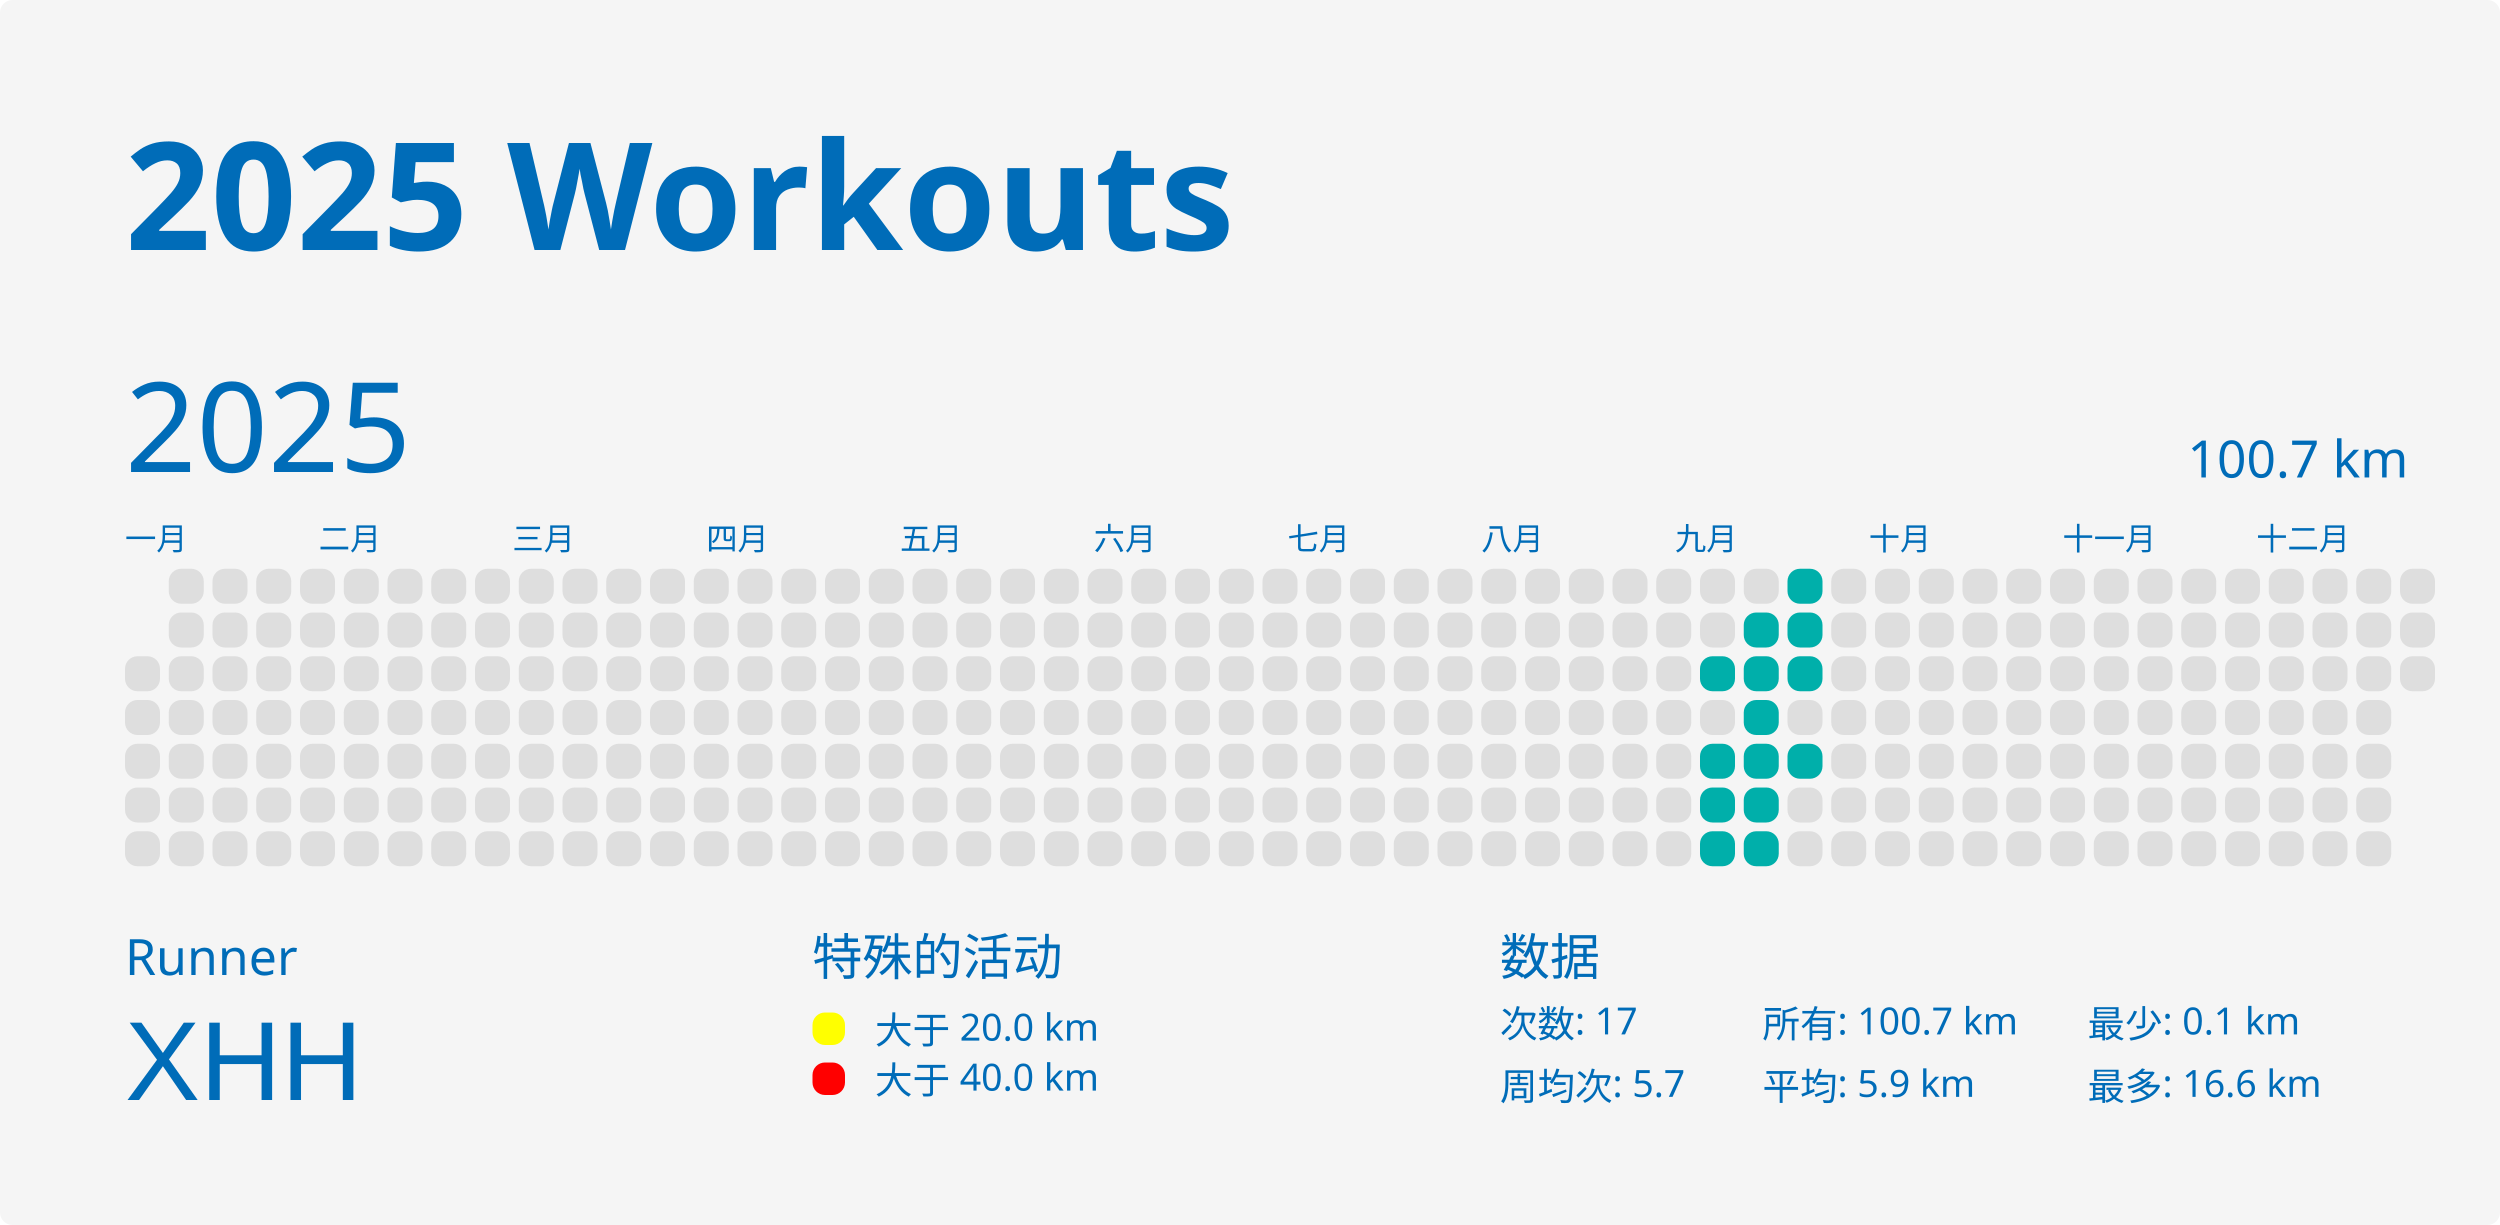
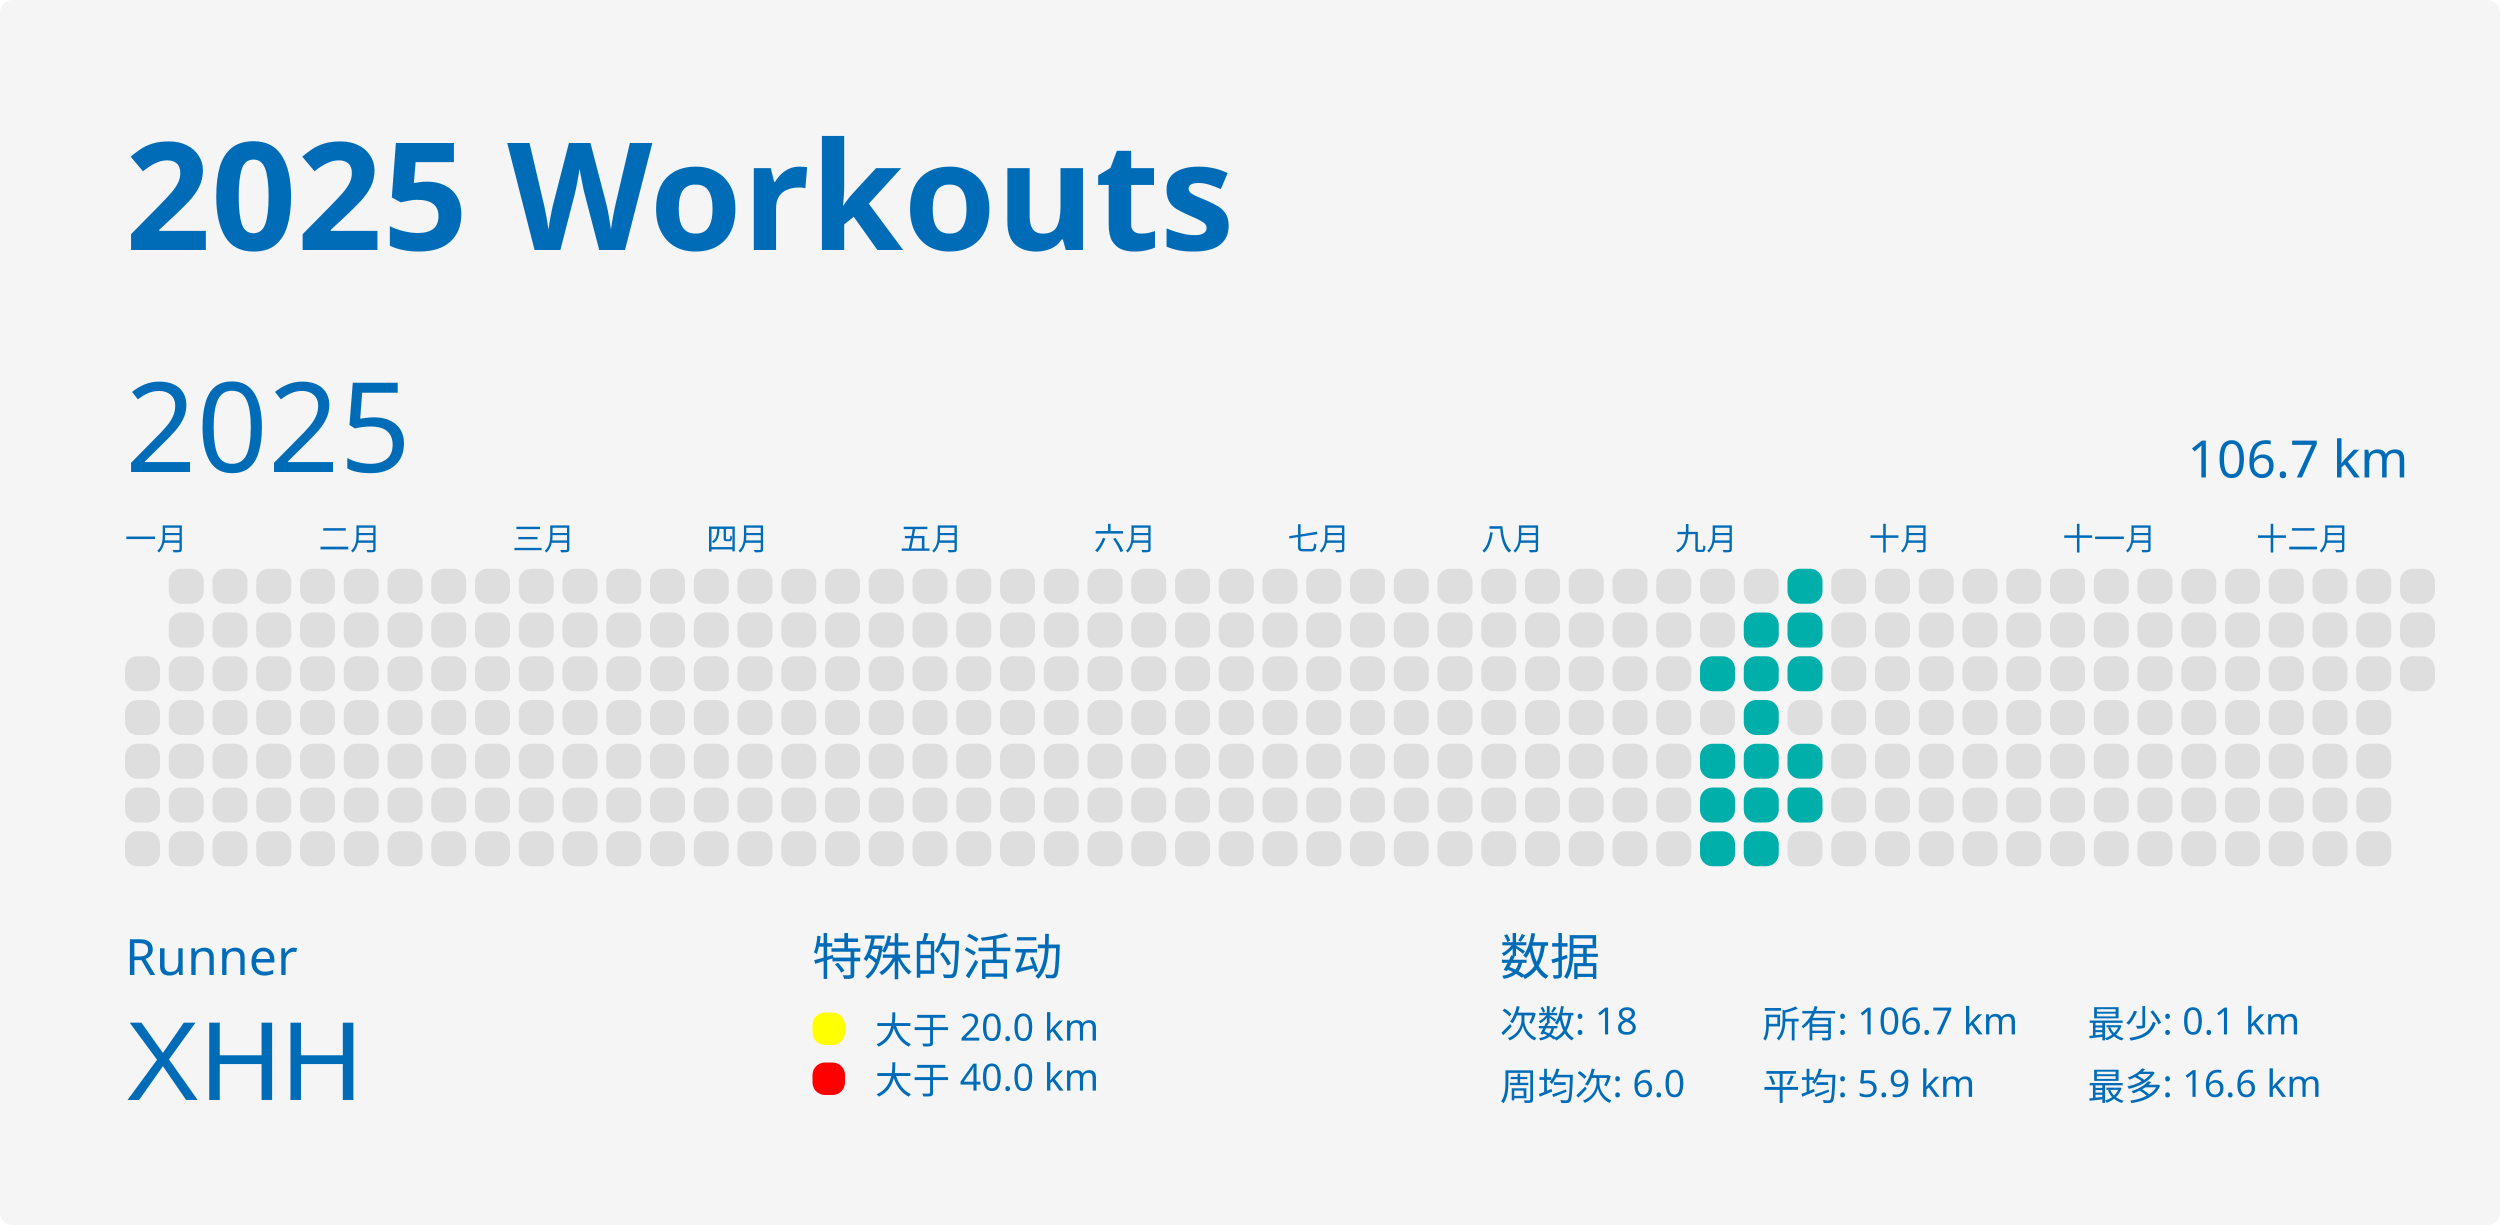
<svg xmlns="http://www.w3.org/2000/svg" baseProfile="full" height="98mm" version="1.1" viewBox="0,0,200,98" width="200mm">
  <defs />
  <rect fill="#f5f5f5" height="98" rx="1" ry="1" width="200" x="0" y="0" />
  <text fill="#006cb8" style="font-size:12px; font-family:MGI-Regular; font-weight:bold;" x="10" y="20">2025 Workouts</text>
  <text fill="#006cb8" style="font-size:4px; font-family:MGI-Regular" x="10" y="78">Runner</text>
  <text fill="#006cb8" style="font-size:9px; font-family:Arial" x="10" y="88">XHH</text>
  <text fill="#006cb8" style="font-size:4px; font-family:MGI-Regular" x="65" y="78">特殊的活动</text>
  <rect fill="yellow" height="2.6" rx="1" ry="1" width="2.6" x="65" y="81" />
  <text fill="#006cb8" style="font-size:3px; font-family:MGI-Regular" x="70" y="83.5">大于 20.0 km</text>
  <rect fill="red" height="2.6" rx="1" ry="1" width="2.6" x="65" y="85" />
  <text fill="#006cb8" style="font-size:3px; font-family:MGI-Regular" x="70" y="87.5">大于 40.0 km</text>
  <text fill="#006cb8" style="font-size:4px; font-family:MGI-Regular" x="120" y="78">数据</text>
-   <text fill="#006cb8" style="font-size:3px; font-family:MGI-Regular" x="120" y="83">次数: 17</text>
-   <text fill="#006cb8" style="font-size:3px; font-family:MGI-Regular" x="120" y="88">周均次: 5.7</text>
-   <text fill="#006cb8" style="font-size:3px; font-family:MGI-Regular" x="141" y="83">所有: 100.7 km</text>
+   <text fill="#006cb8" style="font-size:3px; font-family:MGI-Regular" x="120" y="83">次数: 18</text>
+   <text fill="#006cb8" style="font-size:3px; font-family:MGI-Regular" x="120" y="88">周均次: 6.0</text>
+   <text fill="#006cb8" style="font-size:3px; font-family:MGI-Regular" x="141" y="83">所有: 106.7 km</text>
  <text fill="#006cb8" style="font-size:3px; font-family:MGI-Regular" x="141" y="88">平均: 5.9 km</text>
  <text fill="#006cb8" style="font-size:3px; font-family:MGI-Regular" x="167" y="83">最少: 0.1 km</text>
  <text fill="#006cb8" style="font-size:3px; font-family:MGI-Regular" x="167" y="88">最多: 16.6 km</text>
  <text dominant-baseline="hanging" fill="#006cb8" style="font-size:10.0px; font-family:MGI-Regular;" x="10" y="30">2025</text>
-   <text dominant-baseline="hanging" fill="#006cb8" style="font-size:4.125px; font-family:MGI-Regular;" x="175" y="35">100.7 km</text>
+   <text dominant-baseline="hanging" fill="#006cb8" style="font-size:4.125px; font-family:MGI-Regular;" x="175" y="35">106.7 km</text>
  <text fill="#006cb8" style="font-size:2.5px; font-family:MGI-Regular" x="10.0" y="44">一月</text>
  <text fill="#006cb8" style="font-size:2.5px; font-family:MGI-Regular" x="25.5" y="44">二月</text>
  <text fill="#006cb8" style="font-size:2.5px; font-family:MGI-Regular" x="41.0" y="44">三月</text>
  <text fill="#006cb8" style="font-size:2.5px; font-family:MGI-Regular" x="56.5" y="44">四月</text>
  <text fill="#006cb8" style="font-size:2.5px; font-family:MGI-Regular" x="72.0" y="44">五月</text>
  <text fill="#006cb8" style="font-size:2.5px; font-family:MGI-Regular" x="87.5" y="44">六月</text>
  <text fill="#006cb8" style="font-size:2.5px; font-family:MGI-Regular" x="103.0" y="44">七月</text>
  <text fill="#006cb8" style="font-size:2.5px; font-family:MGI-Regular" x="118.5" y="44">八月</text>
  <text fill="#006cb8" style="font-size:2.5px; font-family:MGI-Regular" x="134.0" y="44">九月</text>
  <text fill="#006cb8" style="font-size:2.5px; font-family:MGI-Regular" x="149.5" y="44">十月</text>
  <text fill="#006cb8" style="font-size:2.5px; font-family:MGI-Regular" x="165.0" y="44">十一月</text>
  <text fill="#006cb8" style="font-size:2.5px; font-family:MGI-Regular" x="180.5" y="44">十二月</text>
  <rect fill="#dedede" height="2.8" rx="1" ry="1" width="2.8" x="10.0" y="52.5" />
  <rect fill="#dedede" height="2.8" rx="1" ry="1" width="2.8" x="10.0" y="56.0" />
  <rect fill="#dedede" height="2.8" rx="1" ry="1" width="2.8" x="10.0" y="59.5" />
  <rect fill="#dedede" height="2.8" rx="1" ry="1" width="2.8" x="10.0" y="63.0" />
  <rect fill="#dedede" height="2.8" rx="1" ry="1" width="2.8" x="10.0" y="66.5" />
  <rect fill="#dedede" height="2.8" rx="1" ry="1" width="2.8" x="13.5" y="45.5" />
  <rect fill="#dedede" height="2.8" rx="1" ry="1" width="2.8" x="13.5" y="49.0" />
  <rect fill="#dedede" height="2.8" rx="1" ry="1" width="2.8" x="13.5" y="52.5" />
  <rect fill="#dedede" height="2.8" rx="1" ry="1" width="2.8" x="13.5" y="56.0" />
  <rect fill="#dedede" height="2.8" rx="1" ry="1" width="2.8" x="13.5" y="59.5" />
  <rect fill="#dedede" height="2.8" rx="1" ry="1" width="2.8" x="13.5" y="63.0" />
  <rect fill="#dedede" height="2.8" rx="1" ry="1" width="2.8" x="13.5" y="66.5" />
  <rect fill="#dedede" height="2.8" rx="1" ry="1" width="2.8" x="17.0" y="45.5" />
  <rect fill="#dedede" height="2.8" rx="1" ry="1" width="2.8" x="17.0" y="49.0" />
  <rect fill="#dedede" height="2.8" rx="1" ry="1" width="2.8" x="17.0" y="52.5" />
  <rect fill="#dedede" height="2.8" rx="1" ry="1" width="2.8" x="17.0" y="56.0" />
  <rect fill="#dedede" height="2.8" rx="1" ry="1" width="2.8" x="17.0" y="59.5" />
  <rect fill="#dedede" height="2.8" rx="1" ry="1" width="2.8" x="17.0" y="63.0" />
  <rect fill="#dedede" height="2.8" rx="1" ry="1" width="2.8" x="17.0" y="66.5" />
  <rect fill="#dedede" height="2.8" rx="1" ry="1" width="2.8" x="20.5" y="45.5" />
  <rect fill="#dedede" height="2.8" rx="1" ry="1" width="2.8" x="20.5" y="49.0" />
  <rect fill="#dedede" height="2.8" rx="1" ry="1" width="2.8" x="20.5" y="52.5" />
  <rect fill="#dedede" height="2.8" rx="1" ry="1" width="2.8" x="20.5" y="56.0" />
  <rect fill="#dedede" height="2.8" rx="1" ry="1" width="2.8" x="20.5" y="59.5" />
  <rect fill="#dedede" height="2.8" rx="1" ry="1" width="2.8" x="20.5" y="63.0" />
  <rect fill="#dedede" height="2.8" rx="1" ry="1" width="2.8" x="20.5" y="66.5" />
  <rect fill="#dedede" height="2.8" rx="1" ry="1" width="2.8" x="24.0" y="45.5" />
  <rect fill="#dedede" height="2.8" rx="1" ry="1" width="2.8" x="24.0" y="49.0" />
  <rect fill="#dedede" height="2.8" rx="1" ry="1" width="2.8" x="24.0" y="52.5" />
  <rect fill="#dedede" height="2.8" rx="1" ry="1" width="2.8" x="24.0" y="56.0" />
  <rect fill="#dedede" height="2.8" rx="1" ry="1" width="2.8" x="24.0" y="59.5" />
  <rect fill="#dedede" height="2.8" rx="1" ry="1" width="2.8" x="24.0" y="63.0" />
  <rect fill="#dedede" height="2.8" rx="1" ry="1" width="2.8" x="24.0" y="66.5" />
  <rect fill="#dedede" height="2.8" rx="1" ry="1" width="2.8" x="27.5" y="45.5" />
  <rect fill="#dedede" height="2.8" rx="1" ry="1" width="2.8" x="27.5" y="49.0" />
  <rect fill="#dedede" height="2.8" rx="1" ry="1" width="2.8" x="27.5" y="52.5" />
  <rect fill="#dedede" height="2.8" rx="1" ry="1" width="2.8" x="27.5" y="56.0" />
  <rect fill="#dedede" height="2.8" rx="1" ry="1" width="2.8" x="27.5" y="59.5" />
  <rect fill="#dedede" height="2.8" rx="1" ry="1" width="2.8" x="27.5" y="63.0" />
  <rect fill="#dedede" height="2.8" rx="1" ry="1" width="2.8" x="27.5" y="66.5" />
  <rect fill="#dedede" height="2.8" rx="1" ry="1" width="2.8" x="31.0" y="45.5" />
  <rect fill="#dedede" height="2.8" rx="1" ry="1" width="2.8" x="31.0" y="49.0" />
  <rect fill="#dedede" height="2.8" rx="1" ry="1" width="2.8" x="31.0" y="52.5" />
  <rect fill="#dedede" height="2.8" rx="1" ry="1" width="2.8" x="31.0" y="56.0" />
  <rect fill="#dedede" height="2.8" rx="1" ry="1" width="2.8" x="31.0" y="59.5" />
  <rect fill="#dedede" height="2.8" rx="1" ry="1" width="2.8" x="31.0" y="63.0" />
  <rect fill="#dedede" height="2.8" rx="1" ry="1" width="2.8" x="31.0" y="66.5" />
  <rect fill="#dedede" height="2.8" rx="1" ry="1" width="2.8" x="34.5" y="45.5" />
  <rect fill="#dedede" height="2.8" rx="1" ry="1" width="2.8" x="34.5" y="49.0" />
  <rect fill="#dedede" height="2.8" rx="1" ry="1" width="2.8" x="34.5" y="52.5" />
  <rect fill="#dedede" height="2.8" rx="1" ry="1" width="2.8" x="34.5" y="56.0" />
  <rect fill="#dedede" height="2.8" rx="1" ry="1" width="2.8" x="34.5" y="59.5" />
  <rect fill="#dedede" height="2.8" rx="1" ry="1" width="2.8" x="34.5" y="63.0" />
  <rect fill="#dedede" height="2.8" rx="1" ry="1" width="2.8" x="34.5" y="66.5" />
  <rect fill="#dedede" height="2.8" rx="1" ry="1" width="2.8" x="38.0" y="45.5" />
  <rect fill="#dedede" height="2.8" rx="1" ry="1" width="2.8" x="38.0" y="49.0" />
  <rect fill="#dedede" height="2.8" rx="1" ry="1" width="2.8" x="38.0" y="52.5" />
  <rect fill="#dedede" height="2.8" rx="1" ry="1" width="2.8" x="38.0" y="56.0" />
  <rect fill="#dedede" height="2.8" rx="1" ry="1" width="2.8" x="38.0" y="59.5" />
  <rect fill="#dedede" height="2.8" rx="1" ry="1" width="2.8" x="38.0" y="63.0" />
  <rect fill="#dedede" height="2.8" rx="1" ry="1" width="2.8" x="38.0" y="66.5" />
  <rect fill="#dedede" height="2.8" rx="1" ry="1" width="2.8" x="41.5" y="45.5" />
  <rect fill="#dedede" height="2.8" rx="1" ry="1" width="2.8" x="41.5" y="49.0" />
  <rect fill="#dedede" height="2.8" rx="1" ry="1" width="2.8" x="41.5" y="52.5" />
  <rect fill="#dedede" height="2.8" rx="1" ry="1" width="2.8" x="41.5" y="56.0" />
  <rect fill="#dedede" height="2.8" rx="1" ry="1" width="2.8" x="41.5" y="59.5" />
  <rect fill="#dedede" height="2.8" rx="1" ry="1" width="2.8" x="41.5" y="63.0" />
  <rect fill="#dedede" height="2.8" rx="1" ry="1" width="2.8" x="41.5" y="66.5" />
  <rect fill="#dedede" height="2.8" rx="1" ry="1" width="2.8" x="45.0" y="45.5" />
  <rect fill="#dedede" height="2.8" rx="1" ry="1" width="2.8" x="45.0" y="49.0" />
  <rect fill="#dedede" height="2.8" rx="1" ry="1" width="2.8" x="45.0" y="52.5" />
  <rect fill="#dedede" height="2.8" rx="1" ry="1" width="2.8" x="45.0" y="56.0" />
  <rect fill="#dedede" height="2.8" rx="1" ry="1" width="2.8" x="45.0" y="59.5" />
  <rect fill="#dedede" height="2.8" rx="1" ry="1" width="2.8" x="45.0" y="63.0" />
  <rect fill="#dedede" height="2.8" rx="1" ry="1" width="2.8" x="45.0" y="66.5" />
  <rect fill="#dedede" height="2.8" rx="1" ry="1" width="2.8" x="48.5" y="45.5" />
  <rect fill="#dedede" height="2.8" rx="1" ry="1" width="2.8" x="48.5" y="49.0" />
  <rect fill="#dedede" height="2.8" rx="1" ry="1" width="2.8" x="48.5" y="52.5" />
  <rect fill="#dedede" height="2.8" rx="1" ry="1" width="2.8" x="48.5" y="56.0" />
  <rect fill="#dedede" height="2.8" rx="1" ry="1" width="2.8" x="48.5" y="59.5" />
  <rect fill="#dedede" height="2.8" rx="1" ry="1" width="2.8" x="48.5" y="63.0" />
  <rect fill="#dedede" height="2.8" rx="1" ry="1" width="2.8" x="48.5" y="66.5" />
  <rect fill="#dedede" height="2.8" rx="1" ry="1" width="2.8" x="52.0" y="45.5" />
  <rect fill="#dedede" height="2.8" rx="1" ry="1" width="2.8" x="52.0" y="49.0" />
  <rect fill="#dedede" height="2.8" rx="1" ry="1" width="2.8" x="52.0" y="52.5" />
  <rect fill="#dedede" height="2.8" rx="1" ry="1" width="2.8" x="52.0" y="56.0" />
  <rect fill="#dedede" height="2.8" rx="1" ry="1" width="2.8" x="52.0" y="59.5" />
  <rect fill="#dedede" height="2.8" rx="1" ry="1" width="2.8" x="52.0" y="63.0" />
  <rect fill="#dedede" height="2.8" rx="1" ry="1" width="2.8" x="52.0" y="66.5" />
  <rect fill="#dedede" height="2.8" rx="1" ry="1" width="2.8" x="55.5" y="45.5" />
  <rect fill="#dedede" height="2.8" rx="1" ry="1" width="2.8" x="55.5" y="49.0" />
  <rect fill="#dedede" height="2.8" rx="1" ry="1" width="2.8" x="55.5" y="52.5" />
  <rect fill="#dedede" height="2.8" rx="1" ry="1" width="2.8" x="55.5" y="56.0" />
  <rect fill="#dedede" height="2.8" rx="1" ry="1" width="2.8" x="55.5" y="59.5" />
  <rect fill="#dedede" height="2.8" rx="1" ry="1" width="2.8" x="55.5" y="63.0" />
  <rect fill="#dedede" height="2.8" rx="1" ry="1" width="2.8" x="55.5" y="66.5" />
  <rect fill="#dedede" height="2.8" rx="1" ry="1" width="2.8" x="59.0" y="45.5" />
  <rect fill="#dedede" height="2.8" rx="1" ry="1" width="2.8" x="59.0" y="49.0" />
  <rect fill="#dedede" height="2.8" rx="1" ry="1" width="2.8" x="59.0" y="52.5" />
  <rect fill="#dedede" height="2.8" rx="1" ry="1" width="2.8" x="59.0" y="56.0" />
  <rect fill="#dedede" height="2.8" rx="1" ry="1" width="2.8" x="59.0" y="59.5" />
  <rect fill="#dedede" height="2.8" rx="1" ry="1" width="2.8" x="59.0" y="63.0" />
  <rect fill="#dedede" height="2.8" rx="1" ry="1" width="2.8" x="59.0" y="66.5" />
  <rect fill="#dedede" height="2.8" rx="1" ry="1" width="2.8" x="62.5" y="45.5" />
  <rect fill="#dedede" height="2.8" rx="1" ry="1" width="2.8" x="62.5" y="49.0" />
  <rect fill="#dedede" height="2.8" rx="1" ry="1" width="2.8" x="62.5" y="52.5" />
  <rect fill="#dedede" height="2.8" rx="1" ry="1" width="2.8" x="62.5" y="56.0" />
  <rect fill="#dedede" height="2.8" rx="1" ry="1" width="2.8" x="62.5" y="59.5" />
  <rect fill="#dedede" height="2.8" rx="1" ry="1" width="2.8" x="62.5" y="63.0" />
  <rect fill="#dedede" height="2.8" rx="1" ry="1" width="2.8" x="62.5" y="66.5" />
  <rect fill="#dedede" height="2.8" rx="1" ry="1" width="2.8" x="66.0" y="45.5" />
  <rect fill="#dedede" height="2.8" rx="1" ry="1" width="2.8" x="66.0" y="49.0" />
  <rect fill="#dedede" height="2.8" rx="1" ry="1" width="2.8" x="66.0" y="52.5" />
  <rect fill="#dedede" height="2.8" rx="1" ry="1" width="2.8" x="66.0" y="56.0" />
  <rect fill="#dedede" height="2.8" rx="1" ry="1" width="2.8" x="66.0" y="59.5" />
  <rect fill="#dedede" height="2.8" rx="1" ry="1" width="2.8" x="66.0" y="63.0" />
  <rect fill="#dedede" height="2.8" rx="1" ry="1" width="2.8" x="66.0" y="66.5" />
  <rect fill="#dedede" height="2.8" rx="1" ry="1" width="2.8" x="69.5" y="45.5" />
  <rect fill="#dedede" height="2.8" rx="1" ry="1" width="2.8" x="69.5" y="49.0" />
  <rect fill="#dedede" height="2.8" rx="1" ry="1" width="2.8" x="69.5" y="52.5" />
  <rect fill="#dedede" height="2.8" rx="1" ry="1" width="2.8" x="69.5" y="56.0" />
  <rect fill="#dedede" height="2.8" rx="1" ry="1" width="2.8" x="69.5" y="59.5" />
  <rect fill="#dedede" height="2.8" rx="1" ry="1" width="2.8" x="69.5" y="63.0" />
  <rect fill="#dedede" height="2.8" rx="1" ry="1" width="2.8" x="69.5" y="66.5" />
  <rect fill="#dedede" height="2.8" rx="1" ry="1" width="2.8" x="73.0" y="45.5" />
  <rect fill="#dedede" height="2.8" rx="1" ry="1" width="2.8" x="73.0" y="49.0" />
  <rect fill="#dedede" height="2.8" rx="1" ry="1" width="2.8" x="73.0" y="52.5" />
  <rect fill="#dedede" height="2.8" rx="1" ry="1" width="2.8" x="73.0" y="56.0" />
  <rect fill="#dedede" height="2.8" rx="1" ry="1" width="2.8" x="73.0" y="59.5" />
  <rect fill="#dedede" height="2.8" rx="1" ry="1" width="2.8" x="73.0" y="63.0" />
  <rect fill="#dedede" height="2.8" rx="1" ry="1" width="2.8" x="73.0" y="66.5" />
  <rect fill="#dedede" height="2.8" rx="1" ry="1" width="2.8" x="76.5" y="45.5" />
  <rect fill="#dedede" height="2.8" rx="1" ry="1" width="2.8" x="76.5" y="49.0" />
  <rect fill="#dedede" height="2.8" rx="1" ry="1" width="2.8" x="76.5" y="52.5" />
  <rect fill="#dedede" height="2.8" rx="1" ry="1" width="2.8" x="76.5" y="56.0" />
  <rect fill="#dedede" height="2.8" rx="1" ry="1" width="2.8" x="76.5" y="59.5" />
  <rect fill="#dedede" height="2.8" rx="1" ry="1" width="2.8" x="76.5" y="63.0" />
  <rect fill="#dedede" height="2.8" rx="1" ry="1" width="2.8" x="76.5" y="66.5" />
  <rect fill="#dedede" height="2.8" rx="1" ry="1" width="2.8" x="80.0" y="45.5" />
  <rect fill="#dedede" height="2.8" rx="1" ry="1" width="2.8" x="80.0" y="49.0" />
  <rect fill="#dedede" height="2.8" rx="1" ry="1" width="2.8" x="80.0" y="52.5" />
  <rect fill="#dedede" height="2.8" rx="1" ry="1" width="2.8" x="80.0" y="56.0" />
  <rect fill="#dedede" height="2.8" rx="1" ry="1" width="2.8" x="80.0" y="59.5" />
  <rect fill="#dedede" height="2.8" rx="1" ry="1" width="2.8" x="80.0" y="63.0" />
  <rect fill="#dedede" height="2.8" rx="1" ry="1" width="2.8" x="80.0" y="66.5" />
  <rect fill="#dedede" height="2.8" rx="1" ry="1" width="2.8" x="83.5" y="45.5" />
  <rect fill="#dedede" height="2.8" rx="1" ry="1" width="2.8" x="83.5" y="49.0" />
  <rect fill="#dedede" height="2.8" rx="1" ry="1" width="2.8" x="83.5" y="52.5" />
  <rect fill="#dedede" height="2.8" rx="1" ry="1" width="2.8" x="83.5" y="56.0" />
  <rect fill="#dedede" height="2.8" rx="1" ry="1" width="2.8" x="83.5" y="59.5" />
  <rect fill="#dedede" height="2.8" rx="1" ry="1" width="2.8" x="83.5" y="63.0" />
  <rect fill="#dedede" height="2.8" rx="1" ry="1" width="2.8" x="83.5" y="66.5" />
  <rect fill="#dedede" height="2.8" rx="1" ry="1" width="2.8" x="87.0" y="45.5" />
  <rect fill="#dedede" height="2.8" rx="1" ry="1" width="2.8" x="87.0" y="49.0" />
  <rect fill="#dedede" height="2.8" rx="1" ry="1" width="2.8" x="87.0" y="52.5" />
  <rect fill="#dedede" height="2.8" rx="1" ry="1" width="2.8" x="87.0" y="56.0" />
  <rect fill="#dedede" height="2.8" rx="1" ry="1" width="2.8" x="87.0" y="59.5" />
  <rect fill="#dedede" height="2.8" rx="1" ry="1" width="2.8" x="87.0" y="63.0" />
  <rect fill="#dedede" height="2.8" rx="1" ry="1" width="2.8" x="87.0" y="66.5" />
  <rect fill="#dedede" height="2.8" rx="1" ry="1" width="2.8" x="90.5" y="45.5" />
  <rect fill="#dedede" height="2.8" rx="1" ry="1" width="2.8" x="90.5" y="49.0" />
  <rect fill="#dedede" height="2.8" rx="1" ry="1" width="2.8" x="90.5" y="52.5" />
  <rect fill="#dedede" height="2.8" rx="1" ry="1" width="2.8" x="90.5" y="56.0" />
  <rect fill="#dedede" height="2.8" rx="1" ry="1" width="2.8" x="90.5" y="59.5" />
  <rect fill="#dedede" height="2.8" rx="1" ry="1" width="2.8" x="90.5" y="63.0" />
  <rect fill="#dedede" height="2.8" rx="1" ry="1" width="2.8" x="90.5" y="66.5" />
  <rect fill="#dedede" height="2.8" rx="1" ry="1" width="2.8" x="94.0" y="45.5" />
  <rect fill="#dedede" height="2.8" rx="1" ry="1" width="2.8" x="94.0" y="49.0" />
  <rect fill="#dedede" height="2.8" rx="1" ry="1" width="2.8" x="94.0" y="52.5" />
  <rect fill="#dedede" height="2.8" rx="1" ry="1" width="2.8" x="94.0" y="56.0" />
  <rect fill="#dedede" height="2.8" rx="1" ry="1" width="2.8" x="94.0" y="59.5" />
  <rect fill="#dedede" height="2.8" rx="1" ry="1" width="2.8" x="94.0" y="63.0" />
  <rect fill="#dedede" height="2.8" rx="1" ry="1" width="2.8" x="94.0" y="66.5" />
  <rect fill="#dedede" height="2.8" rx="1" ry="1" width="2.8" x="97.5" y="45.5" />
  <rect fill="#dedede" height="2.8" rx="1" ry="1" width="2.8" x="97.5" y="49.0" />
  <rect fill="#dedede" height="2.8" rx="1" ry="1" width="2.8" x="97.5" y="52.5" />
  <rect fill="#dedede" height="2.8" rx="1" ry="1" width="2.8" x="97.5" y="56.0" />
  <rect fill="#dedede" height="2.8" rx="1" ry="1" width="2.8" x="97.5" y="59.5" />
  <rect fill="#dedede" height="2.8" rx="1" ry="1" width="2.8" x="97.5" y="63.0" />
  <rect fill="#dedede" height="2.8" rx="1" ry="1" width="2.8" x="97.5" y="66.5" />
  <rect fill="#dedede" height="2.8" rx="1" ry="1" width="2.8" x="101.0" y="45.5" />
  <rect fill="#dedede" height="2.8" rx="1" ry="1" width="2.8" x="101.0" y="49.0" />
  <rect fill="#dedede" height="2.8" rx="1" ry="1" width="2.8" x="101.0" y="52.5" />
  <rect fill="#dedede" height="2.8" rx="1" ry="1" width="2.8" x="101.0" y="56.0" />
  <rect fill="#dedede" height="2.8" rx="1" ry="1" width="2.8" x="101.0" y="59.5" />
  <rect fill="#dedede" height="2.8" rx="1" ry="1" width="2.8" x="101.0" y="63.0" />
  <rect fill="#dedede" height="2.8" rx="1" ry="1" width="2.8" x="101.0" y="66.5" />
  <rect fill="#dedede" height="2.8" rx="1" ry="1" width="2.8" x="104.5" y="45.5" />
  <rect fill="#dedede" height="2.8" rx="1" ry="1" width="2.8" x="104.5" y="49.0" />
  <rect fill="#dedede" height="2.8" rx="1" ry="1" width="2.8" x="104.5" y="52.5" />
  <rect fill="#dedede" height="2.8" rx="1" ry="1" width="2.8" x="104.5" y="56.0" />
  <rect fill="#dedede" height="2.8" rx="1" ry="1" width="2.8" x="104.5" y="59.5" />
  <rect fill="#dedede" height="2.8" rx="1" ry="1" width="2.8" x="104.5" y="63.0" />
  <rect fill="#dedede" height="2.8" rx="1" ry="1" width="2.8" x="104.5" y="66.5" />
  <rect fill="#dedede" height="2.8" rx="1" ry="1" width="2.8" x="108.0" y="45.5" />
  <rect fill="#dedede" height="2.8" rx="1" ry="1" width="2.8" x="108.0" y="49.0" />
  <rect fill="#dedede" height="2.8" rx="1" ry="1" width="2.8" x="108.0" y="52.5" />
  <rect fill="#dedede" height="2.8" rx="1" ry="1" width="2.8" x="108.0" y="56.0" />
  <rect fill="#dedede" height="2.8" rx="1" ry="1" width="2.8" x="108.0" y="59.5" />
  <rect fill="#dedede" height="2.8" rx="1" ry="1" width="2.8" x="108.0" y="63.0" />
  <rect fill="#dedede" height="2.8" rx="1" ry="1" width="2.8" x="108.0" y="66.5" />
  <rect fill="#dedede" height="2.8" rx="1" ry="1" width="2.8" x="111.5" y="45.5" />
  <rect fill="#dedede" height="2.8" rx="1" ry="1" width="2.8" x="111.5" y="49.0" />
  <rect fill="#dedede" height="2.8" rx="1" ry="1" width="2.8" x="111.5" y="52.5" />
  <rect fill="#dedede" height="2.8" rx="1" ry="1" width="2.8" x="111.5" y="56.0" />
  <rect fill="#dedede" height="2.8" rx="1" ry="1" width="2.8" x="111.5" y="59.5" />
  <rect fill="#dedede" height="2.8" rx="1" ry="1" width="2.8" x="111.5" y="63.0" />
  <rect fill="#dedede" height="2.8" rx="1" ry="1" width="2.8" x="111.5" y="66.5" />
  <rect fill="#dedede" height="2.8" rx="1" ry="1" width="2.8" x="115.0" y="45.5" />
  <rect fill="#dedede" height="2.8" rx="1" ry="1" width="2.8" x="115.0" y="49.0" />
  <rect fill="#dedede" height="2.8" rx="1" ry="1" width="2.8" x="115.0" y="52.5" />
  <rect fill="#dedede" height="2.8" rx="1" ry="1" width="2.8" x="115.0" y="56.0" />
  <rect fill="#dedede" height="2.8" rx="1" ry="1" width="2.8" x="115.0" y="59.5" />
  <rect fill="#dedede" height="2.8" rx="1" ry="1" width="2.8" x="115.0" y="63.0" />
  <rect fill="#dedede" height="2.8" rx="1" ry="1" width="2.8" x="115.0" y="66.5" />
  <rect fill="#dedede" height="2.8" rx="1" ry="1" width="2.8" x="118.5" y="45.5" />
  <rect fill="#dedede" height="2.8" rx="1" ry="1" width="2.8" x="118.5" y="49.0" />
  <rect fill="#dedede" height="2.8" rx="1" ry="1" width="2.8" x="118.5" y="52.5" />
  <rect fill="#dedede" height="2.8" rx="1" ry="1" width="2.8" x="118.5" y="56.0" />
  <rect fill="#dedede" height="2.8" rx="1" ry="1" width="2.8" x="118.5" y="59.5" />
  <rect fill="#dedede" height="2.8" rx="1" ry="1" width="2.8" x="118.5" y="63.0" />
  <rect fill="#dedede" height="2.8" rx="1" ry="1" width="2.8" x="118.5" y="66.5" />
  <rect fill="#dedede" height="2.8" rx="1" ry="1" width="2.8" x="122.0" y="45.5" />
  <rect fill="#dedede" height="2.8" rx="1" ry="1" width="2.8" x="122.0" y="49.0" />
  <rect fill="#dedede" height="2.8" rx="1" ry="1" width="2.8" x="122.0" y="52.5" />
  <rect fill="#dedede" height="2.8" rx="1" ry="1" width="2.8" x="122.0" y="56.0" />
  <rect fill="#dedede" height="2.8" rx="1" ry="1" width="2.8" x="122.0" y="59.5" />
  <rect fill="#dedede" height="2.8" rx="1" ry="1" width="2.8" x="122.0" y="63.0" />
  <rect fill="#dedede" height="2.8" rx="1" ry="1" width="2.8" x="122.0" y="66.5" />
  <rect fill="#dedede" height="2.8" rx="1" ry="1" width="2.8" x="125.5" y="45.5" />
  <rect fill="#dedede" height="2.8" rx="1" ry="1" width="2.8" x="125.5" y="49.0" />
  <rect fill="#dedede" height="2.8" rx="1" ry="1" width="2.8" x="125.5" y="52.5" />
  <rect fill="#dedede" height="2.8" rx="1" ry="1" width="2.8" x="125.5" y="56.0" />
  <rect fill="#dedede" height="2.8" rx="1" ry="1" width="2.8" x="125.5" y="59.5" />
  <rect fill="#dedede" height="2.8" rx="1" ry="1" width="2.8" x="125.5" y="63.0" />
  <rect fill="#dedede" height="2.8" rx="1" ry="1" width="2.8" x="125.5" y="66.5" />
  <rect fill="#dedede" height="2.8" rx="1" ry="1" width="2.8" x="129.0" y="45.5" />
  <rect fill="#dedede" height="2.8" rx="1" ry="1" width="2.8" x="129.0" y="49.0" />
  <rect fill="#dedede" height="2.8" rx="1" ry="1" width="2.8" x="129.0" y="52.5" />
  <rect fill="#dedede" height="2.8" rx="1" ry="1" width="2.8" x="129.0" y="56.0" />
  <rect fill="#dedede" height="2.8" rx="1" ry="1" width="2.8" x="129.0" y="59.5" />
  <rect fill="#dedede" height="2.8" rx="1" ry="1" width="2.8" x="129.0" y="63.0" />
  <rect fill="#dedede" height="2.8" rx="1" ry="1" width="2.8" x="129.0" y="66.5" />
  <rect fill="#dedede" height="2.8" rx="1" ry="1" width="2.8" x="132.5" y="45.5" />
  <rect fill="#dedede" height="2.8" rx="1" ry="1" width="2.8" x="132.5" y="49.0" />
  <rect fill="#dedede" height="2.8" rx="1" ry="1" width="2.8" x="132.5" y="52.5" />
  <rect fill="#dedede" height="2.8" rx="1" ry="1" width="2.8" x="132.5" y="56.0" />
  <rect fill="#dedede" height="2.8" rx="1" ry="1" width="2.8" x="132.5" y="59.5" />
  <rect fill="#dedede" height="2.8" rx="1" ry="1" width="2.8" x="132.5" y="63.0" />
  <rect fill="#dedede" height="2.8" rx="1" ry="1" width="2.8" x="132.5" y="66.5" />
  <rect fill="#dedede" height="2.8" rx="1" ry="1" width="2.8" x="136.0" y="45.5" />
  <rect fill="#dedede" height="2.8" rx="1" ry="1" width="2.8" x="136.0" y="49.0" />
  <rect fill="#00AFAA" height="2.8" rx="1" ry="1" width="2.8" x="136.0" y="52.5" />
  <rect fill="#dedede" height="2.8" rx="1" ry="1" width="2.8" x="136.0" y="56.0" />
  <rect fill="#00AFAA" height="2.8" rx="1" ry="1" width="2.8" x="136.0" y="59.5" />
  <rect fill="#00AFAA" height="2.8" rx="1" ry="1" width="2.8" x="136.0" y="63.0" />
  <rect fill="#00AFAA" height="2.8" rx="1" ry="1" width="2.8" x="136.0" y="66.5" />
  <rect fill="#dedede" height="2.8" rx="1" ry="1" width="2.8" x="139.5" y="45.5" />
  <rect fill="#00AFAA" height="2.8" rx="1" ry="1" width="2.8" x="139.5" y="49.0" />
  <rect fill="#00AFAA" height="2.8" rx="1" ry="1" width="2.8" x="139.5" y="52.5" />
  <rect fill="#00AFAA" height="2.8" rx="1" ry="1" width="2.8" x="139.5" y="56.0" />
  <rect fill="#00AFAA" height="2.8" rx="1" ry="1" width="2.8" x="139.5" y="59.5" />
  <rect fill="#00AFAA" height="2.8" rx="1" ry="1" width="2.8" x="139.5" y="63.0" />
  <rect fill="#00AFAA" height="2.8" rx="1" ry="1" width="2.8" x="139.5" y="66.5" />
  <rect fill="#00AFAA" height="2.8" rx="1" ry="1" width="2.8" x="143.0" y="45.5" />
  <rect fill="#00AFAA" height="2.8" rx="1" ry="1" width="2.8" x="143.0" y="49.0" />
  <rect fill="#00AFAA" height="2.8" rx="1" ry="1" width="2.8" x="143.0" y="52.5" />
  <rect fill="#dedede" height="2.8" rx="1" ry="1" width="2.8" x="143.0" y="56.0" />
  <rect fill="#00AFAA" height="2.8" rx="1" ry="1" width="2.8" x="143.0" y="59.5" />
-   <rect fill="#dedede" height="2.8" rx="1" ry="1" width="2.8" x="143.0" y="63.0" />
+   <rect fill="#00AFAA" height="2.8" rx="1" ry="1" width="2.8" x="143.0" y="63.0" />
  <rect fill="#dedede" height="2.8" rx="1" ry="1" width="2.8" x="143.0" y="66.5" />
  <rect fill="#dedede" height="2.8" rx="1" ry="1" width="2.8" x="146.5" y="45.5" />
  <rect fill="#dedede" height="2.8" rx="1" ry="1" width="2.8" x="146.5" y="49.0" />
  <rect fill="#dedede" height="2.8" rx="1" ry="1" width="2.8" x="146.5" y="52.5" />
  <rect fill="#dedede" height="2.8" rx="1" ry="1" width="2.8" x="146.5" y="56.0" />
  <rect fill="#dedede" height="2.8" rx="1" ry="1" width="2.8" x="146.5" y="59.5" />
  <rect fill="#dedede" height="2.8" rx="1" ry="1" width="2.8" x="146.5" y="63.0" />
  <rect fill="#dedede" height="2.8" rx="1" ry="1" width="2.8" x="146.5" y="66.5" />
  <rect fill="#dedede" height="2.8" rx="1" ry="1" width="2.8" x="150.0" y="45.5" />
  <rect fill="#dedede" height="2.8" rx="1" ry="1" width="2.8" x="150.0" y="49.0" />
  <rect fill="#dedede" height="2.8" rx="1" ry="1" width="2.8" x="150.0" y="52.5" />
  <rect fill="#dedede" height="2.8" rx="1" ry="1" width="2.8" x="150.0" y="56.0" />
  <rect fill="#dedede" height="2.8" rx="1" ry="1" width="2.8" x="150.0" y="59.5" />
  <rect fill="#dedede" height="2.8" rx="1" ry="1" width="2.8" x="150.0" y="63.0" />
  <rect fill="#dedede" height="2.8" rx="1" ry="1" width="2.8" x="150.0" y="66.5" />
  <rect fill="#dedede" height="2.8" rx="1" ry="1" width="2.8" x="153.5" y="45.5" />
  <rect fill="#dedede" height="2.8" rx="1" ry="1" width="2.8" x="153.5" y="49.0" />
  <rect fill="#dedede" height="2.8" rx="1" ry="1" width="2.8" x="153.5" y="52.5" />
  <rect fill="#dedede" height="2.8" rx="1" ry="1" width="2.8" x="153.5" y="56.0" />
  <rect fill="#dedede" height="2.8" rx="1" ry="1" width="2.8" x="153.5" y="59.5" />
  <rect fill="#dedede" height="2.8" rx="1" ry="1" width="2.8" x="153.5" y="63.0" />
  <rect fill="#dedede" height="2.8" rx="1" ry="1" width="2.8" x="153.5" y="66.5" />
  <rect fill="#dedede" height="2.8" rx="1" ry="1" width="2.8" x="157.0" y="45.5" />
  <rect fill="#dedede" height="2.8" rx="1" ry="1" width="2.8" x="157.0" y="49.0" />
  <rect fill="#dedede" height="2.8" rx="1" ry="1" width="2.8" x="157.0" y="52.5" />
  <rect fill="#dedede" height="2.8" rx="1" ry="1" width="2.8" x="157.0" y="56.0" />
  <rect fill="#dedede" height="2.8" rx="1" ry="1" width="2.8" x="157.0" y="59.5" />
  <rect fill="#dedede" height="2.8" rx="1" ry="1" width="2.8" x="157.0" y="63.0" />
  <rect fill="#dedede" height="2.8" rx="1" ry="1" width="2.8" x="157.0" y="66.5" />
  <rect fill="#dedede" height="2.8" rx="1" ry="1" width="2.8" x="160.5" y="45.5" />
  <rect fill="#dedede" height="2.8" rx="1" ry="1" width="2.8" x="160.5" y="49.0" />
  <rect fill="#dedede" height="2.8" rx="1" ry="1" width="2.8" x="160.5" y="52.5" />
  <rect fill="#dedede" height="2.8" rx="1" ry="1" width="2.8" x="160.5" y="56.0" />
  <rect fill="#dedede" height="2.8" rx="1" ry="1" width="2.8" x="160.5" y="59.5" />
  <rect fill="#dedede" height="2.8" rx="1" ry="1" width="2.8" x="160.5" y="63.0" />
  <rect fill="#dedede" height="2.8" rx="1" ry="1" width="2.8" x="160.5" y="66.5" />
  <rect fill="#dedede" height="2.8" rx="1" ry="1" width="2.8" x="164.0" y="45.5" />
  <rect fill="#dedede" height="2.8" rx="1" ry="1" width="2.8" x="164.0" y="49.0" />
  <rect fill="#dedede" height="2.8" rx="1" ry="1" width="2.8" x="164.0" y="52.5" />
  <rect fill="#dedede" height="2.8" rx="1" ry="1" width="2.8" x="164.0" y="56.0" />
  <rect fill="#dedede" height="2.8" rx="1" ry="1" width="2.8" x="164.0" y="59.5" />
  <rect fill="#dedede" height="2.8" rx="1" ry="1" width="2.8" x="164.0" y="63.0" />
  <rect fill="#dedede" height="2.8" rx="1" ry="1" width="2.8" x="164.0" y="66.5" />
  <rect fill="#dedede" height="2.8" rx="1" ry="1" width="2.8" x="167.5" y="45.5" />
  <rect fill="#dedede" height="2.8" rx="1" ry="1" width="2.8" x="167.5" y="49.0" />
  <rect fill="#dedede" height="2.8" rx="1" ry="1" width="2.8" x="167.5" y="52.5" />
  <rect fill="#dedede" height="2.8" rx="1" ry="1" width="2.8" x="167.5" y="56.0" />
  <rect fill="#dedede" height="2.8" rx="1" ry="1" width="2.8" x="167.5" y="59.5" />
  <rect fill="#dedede" height="2.8" rx="1" ry="1" width="2.8" x="167.5" y="63.0" />
  <rect fill="#dedede" height="2.8" rx="1" ry="1" width="2.8" x="167.5" y="66.5" />
  <rect fill="#dedede" height="2.8" rx="1" ry="1" width="2.8" x="171.0" y="45.5" />
  <rect fill="#dedede" height="2.8" rx="1" ry="1" width="2.8" x="171.0" y="49.0" />
  <rect fill="#dedede" height="2.8" rx="1" ry="1" width="2.8" x="171.0" y="52.5" />
  <rect fill="#dedede" height="2.8" rx="1" ry="1" width="2.8" x="171.0" y="56.0" />
  <rect fill="#dedede" height="2.8" rx="1" ry="1" width="2.8" x="171.0" y="59.5" />
  <rect fill="#dedede" height="2.8" rx="1" ry="1" width="2.8" x="171.0" y="63.0" />
  <rect fill="#dedede" height="2.8" rx="1" ry="1" width="2.8" x="171.0" y="66.5" />
  <rect fill="#dedede" height="2.8" rx="1" ry="1" width="2.8" x="174.5" y="45.5" />
  <rect fill="#dedede" height="2.8" rx="1" ry="1" width="2.8" x="174.5" y="49.0" />
  <rect fill="#dedede" height="2.8" rx="1" ry="1" width="2.8" x="174.5" y="52.5" />
  <rect fill="#dedede" height="2.8" rx="1" ry="1" width="2.8" x="174.5" y="56.0" />
  <rect fill="#dedede" height="2.8" rx="1" ry="1" width="2.8" x="174.5" y="59.5" />
  <rect fill="#dedede" height="2.8" rx="1" ry="1" width="2.8" x="174.5" y="63.0" />
  <rect fill="#dedede" height="2.8" rx="1" ry="1" width="2.8" x="174.5" y="66.5" />
  <rect fill="#dedede" height="2.8" rx="1" ry="1" width="2.8" x="178.0" y="45.5" />
  <rect fill="#dedede" height="2.8" rx="1" ry="1" width="2.8" x="178.0" y="49.0" />
  <rect fill="#dedede" height="2.8" rx="1" ry="1" width="2.8" x="178.0" y="52.5" />
  <rect fill="#dedede" height="2.8" rx="1" ry="1" width="2.8" x="178.0" y="56.0" />
  <rect fill="#dedede" height="2.8" rx="1" ry="1" width="2.8" x="178.0" y="59.5" />
  <rect fill="#dedede" height="2.8" rx="1" ry="1" width="2.8" x="178.0" y="63.0" />
  <rect fill="#dedede" height="2.8" rx="1" ry="1" width="2.8" x="178.0" y="66.5" />
  <rect fill="#dedede" height="2.8" rx="1" ry="1" width="2.8" x="181.5" y="45.5" />
  <rect fill="#dedede" height="2.8" rx="1" ry="1" width="2.8" x="181.5" y="49.0" />
  <rect fill="#dedede" height="2.8" rx="1" ry="1" width="2.8" x="181.5" y="52.5" />
  <rect fill="#dedede" height="2.8" rx="1" ry="1" width="2.8" x="181.5" y="56.0" />
  <rect fill="#dedede" height="2.8" rx="1" ry="1" width="2.8" x="181.5" y="59.5" />
  <rect fill="#dedede" height="2.8" rx="1" ry="1" width="2.8" x="181.5" y="63.0" />
  <rect fill="#dedede" height="2.8" rx="1" ry="1" width="2.8" x="181.5" y="66.5" />
  <rect fill="#dedede" height="2.8" rx="1" ry="1" width="2.8" x="185.0" y="45.5" />
  <rect fill="#dedede" height="2.8" rx="1" ry="1" width="2.8" x="185.0" y="49.0" />
  <rect fill="#dedede" height="2.8" rx="1" ry="1" width="2.8" x="185.0" y="52.5" />
  <rect fill="#dedede" height="2.8" rx="1" ry="1" width="2.8" x="185.0" y="56.0" />
  <rect fill="#dedede" height="2.8" rx="1" ry="1" width="2.8" x="185.0" y="59.5" />
  <rect fill="#dedede" height="2.8" rx="1" ry="1" width="2.8" x="185.0" y="63.0" />
  <rect fill="#dedede" height="2.8" rx="1" ry="1" width="2.8" x="185.0" y="66.5" />
  <rect fill="#dedede" height="2.8" rx="1" ry="1" width="2.8" x="188.5" y="45.5" />
  <rect fill="#dedede" height="2.8" rx="1" ry="1" width="2.8" x="188.5" y="49.0" />
  <rect fill="#dedede" height="2.8" rx="1" ry="1" width="2.8" x="188.5" y="52.5" />
  <rect fill="#dedede" height="2.8" rx="1" ry="1" width="2.8" x="188.5" y="56.0" />
  <rect fill="#dedede" height="2.8" rx="1" ry="1" width="2.8" x="188.5" y="59.5" />
  <rect fill="#dedede" height="2.8" rx="1" ry="1" width="2.8" x="188.5" y="63.0" />
  <rect fill="#dedede" height="2.8" rx="1" ry="1" width="2.8" x="188.5" y="66.5" />
  <rect fill="#dedede" height="2.8" rx="1" ry="1" width="2.8" x="192.0" y="45.5" />
  <rect fill="#dedede" height="2.8" rx="1" ry="1" width="2.8" x="192.0" y="49.0" />
  <rect fill="#dedede" height="2.8" rx="1" ry="1" width="2.8" x="192.0" y="52.5" />
</svg>
